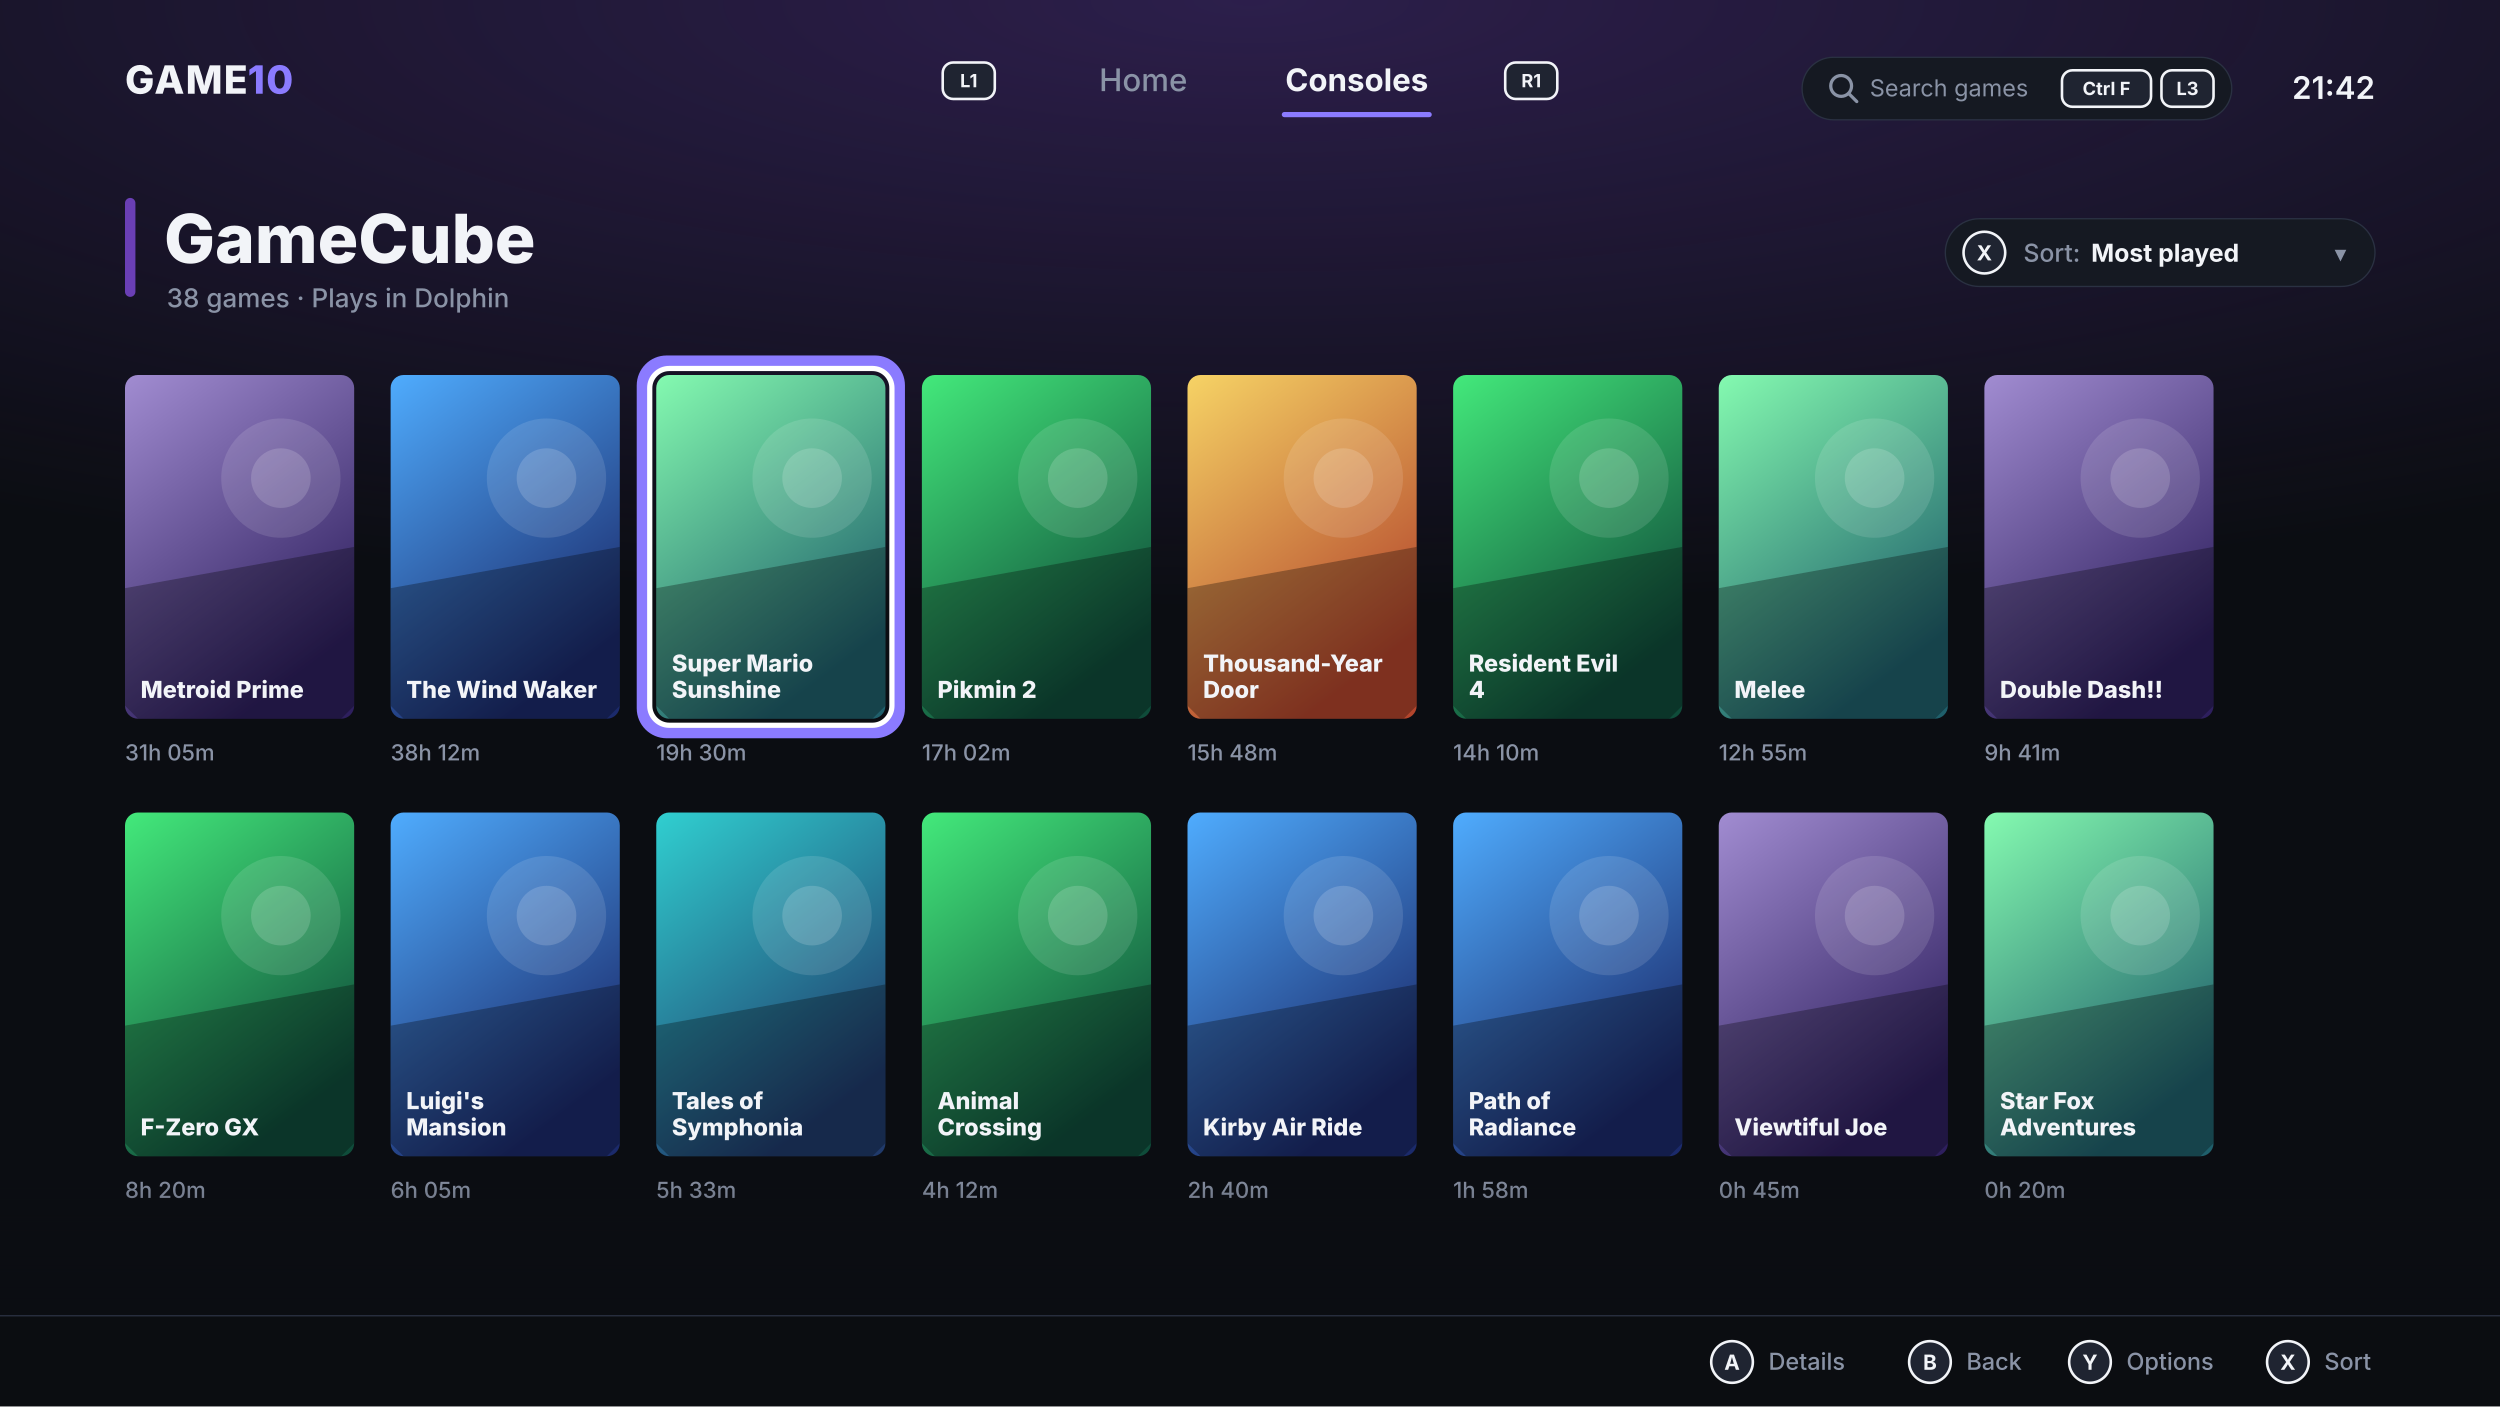
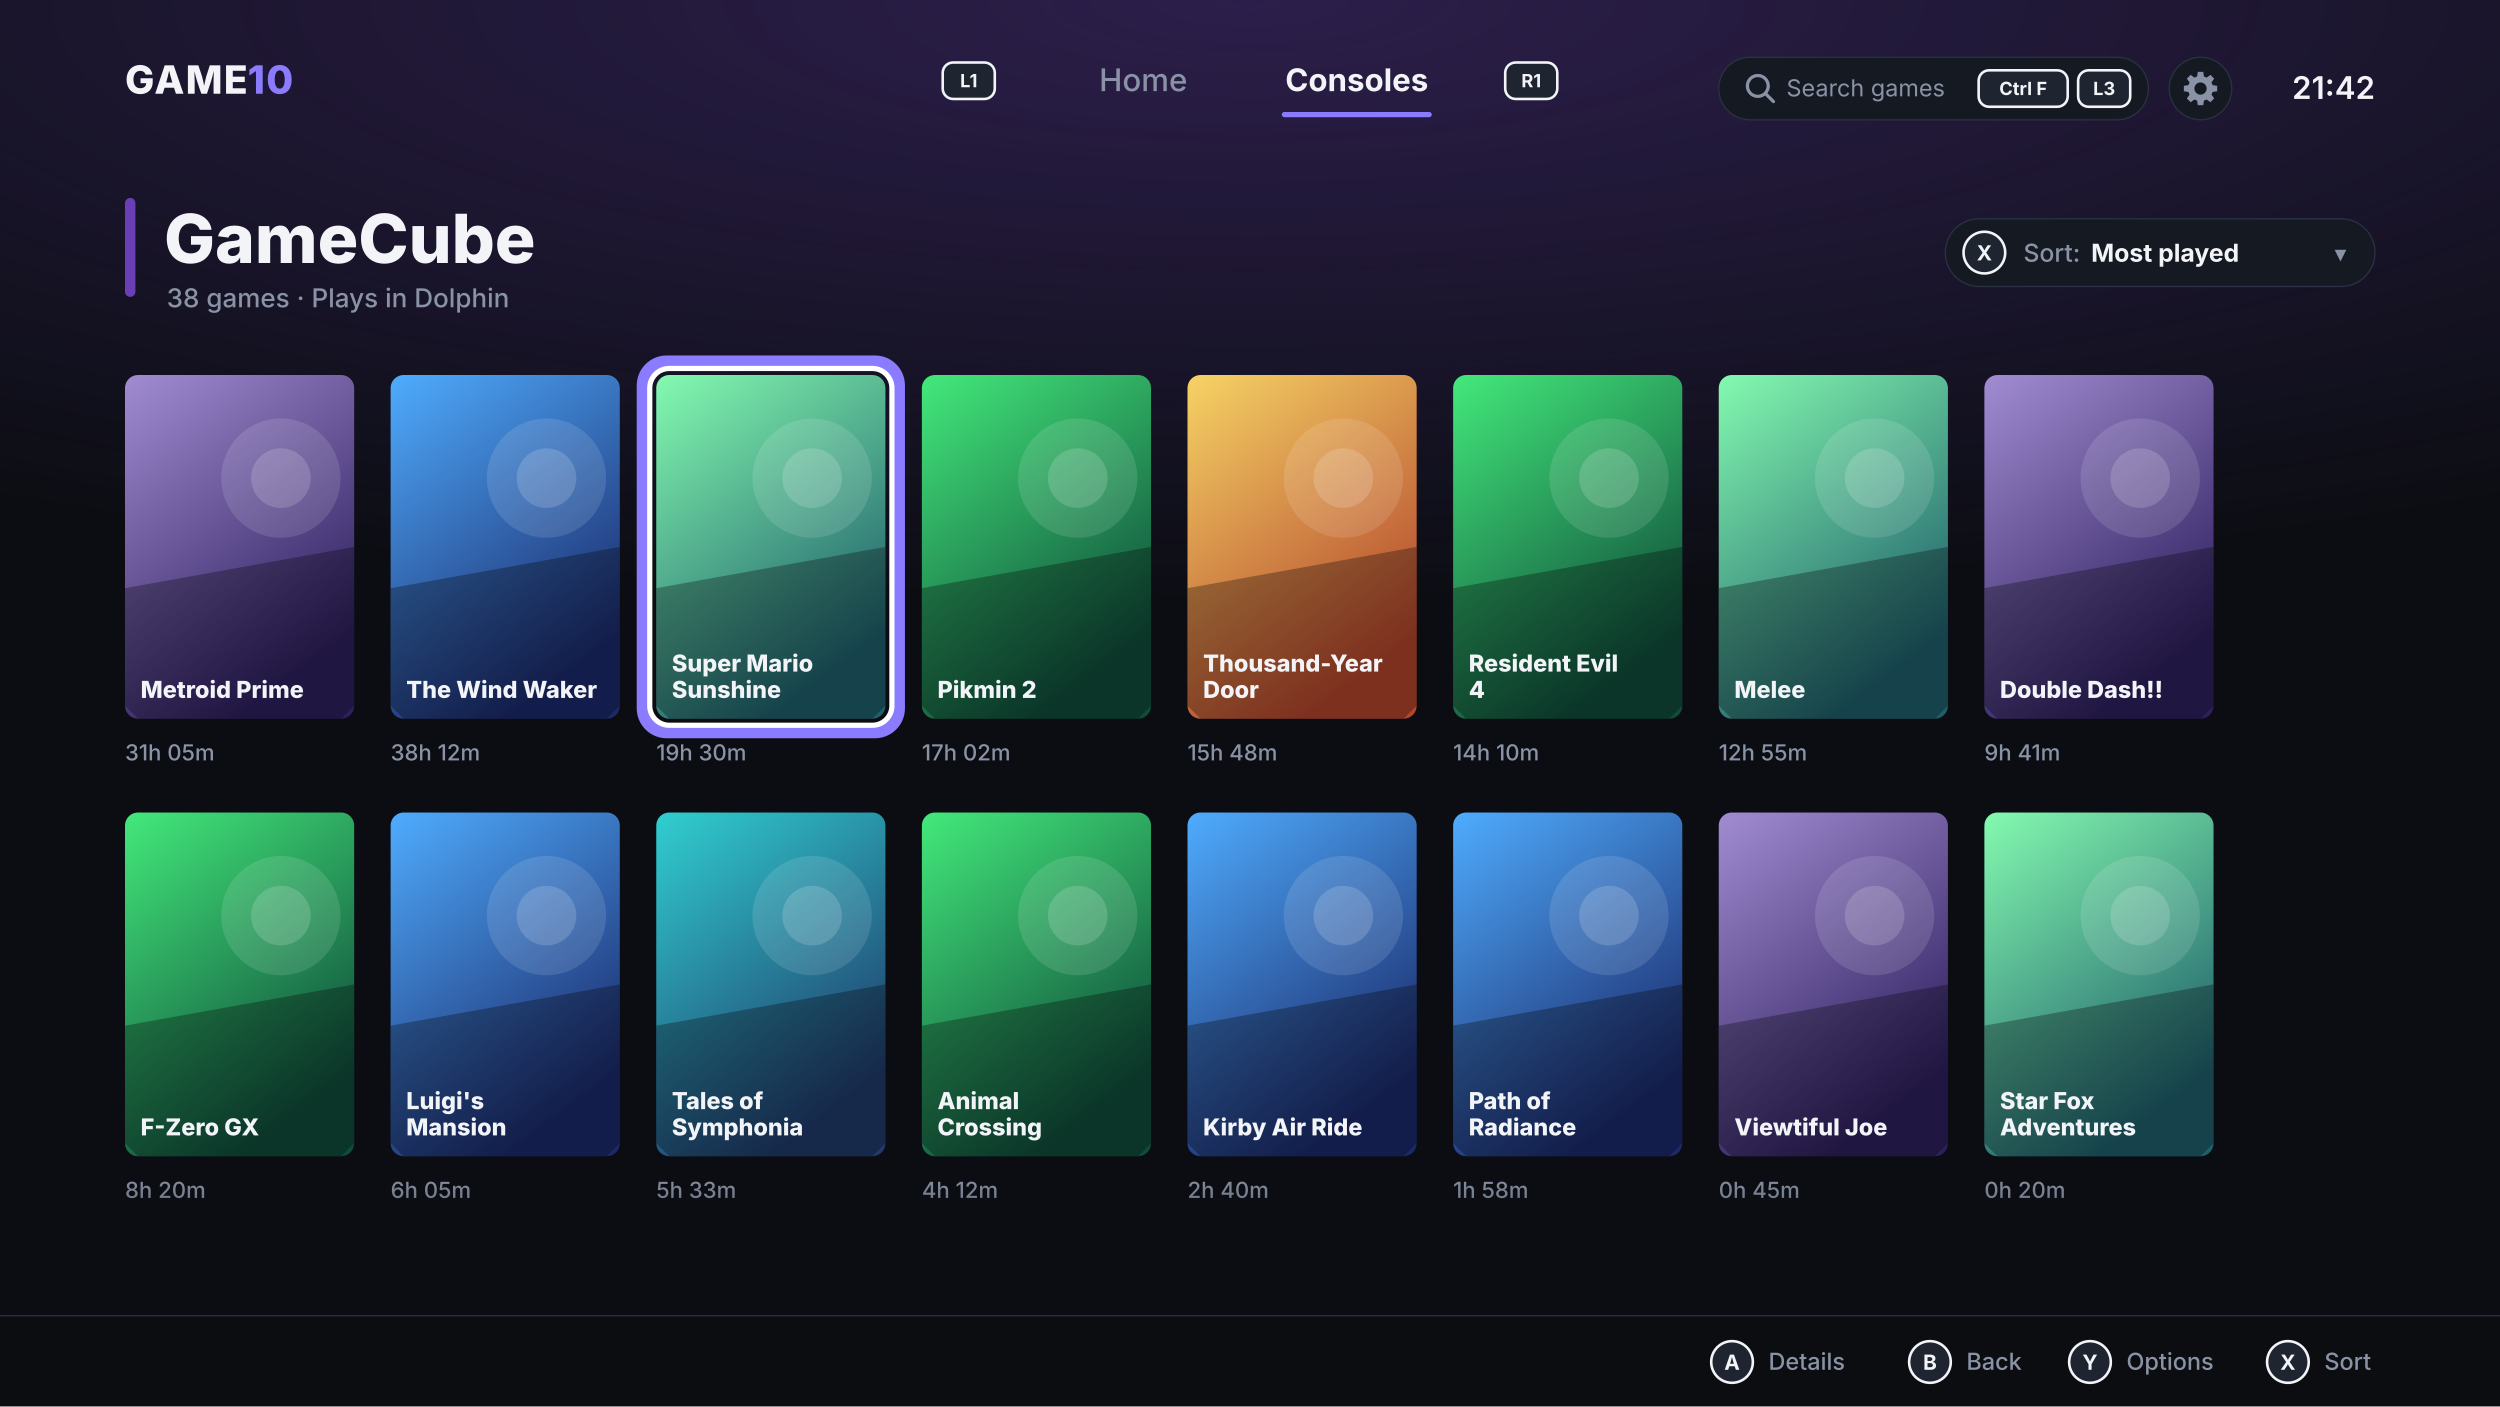
<svg xmlns="http://www.w3.org/2000/svg" width="1920" height="1080" viewBox="0 0 1920 1080">
  <defs>
    <radialGradient id="rg1" cx="0.5" cy="0" r="0.9">
      <stop offset="0" stop-color="#6A3FB5" stop-opacity="0.35" />
      <stop offset="1" stop-color="#6A3FB5" stop-opacity="0" />
    </radialGradient>
    <linearGradient id="lg2" x1="0" y1="0" x2="0.5" y2="1">
      <stop offset="0" stop-color="#A18CD1" stop-opacity="1" />
      <stop offset="1" stop-color="#2E1F5E" stop-opacity="1" />
    </linearGradient>
    <linearGradient id="lg3" x1="0" y1="0" x2="0.5" y2="1">
      <stop offset="0" stop-color="#4FACFE" stop-opacity="1" />
      <stop offset="1" stop-color="#1B2A6B" stop-opacity="1" />
    </linearGradient>
    <linearGradient id="lg4" x1="0" y1="0" x2="0.5" y2="1">
      <stop offset="0" stop-color="#84FAB0" stop-opacity="1" />
      <stop offset="1" stop-color="#1F5F6B" stop-opacity="1" />
    </linearGradient>
    <linearGradient id="lg5" x1="0" y1="0" x2="0.5" y2="1">
      <stop offset="0" stop-color="#43E97B" stop-opacity="1" />
      <stop offset="1" stop-color="#0F4C3A" stop-opacity="1" />
    </linearGradient>
    <linearGradient id="lg6" x1="0" y1="0" x2="0.5" y2="1">
      <stop offset="0" stop-color="#F6D365" stop-opacity="1" />
      <stop offset="1" stop-color="#B3452C" stop-opacity="1" />
    </linearGradient>
    <linearGradient id="lg7" x1="0" y1="0" x2="0.5" y2="1">
      <stop offset="0" stop-color="#43E97B" stop-opacity="1" />
      <stop offset="1" stop-color="#0F4C3A" stop-opacity="1" />
    </linearGradient>
    <linearGradient id="lg8" x1="0" y1="0" x2="0.5" y2="1">
      <stop offset="0" stop-color="#84FAB0" stop-opacity="1" />
      <stop offset="1" stop-color="#1F5F6B" stop-opacity="1" />
    </linearGradient>
    <linearGradient id="lg9" x1="0" y1="0" x2="0.5" y2="1">
      <stop offset="0" stop-color="#A18CD1" stop-opacity="1" />
      <stop offset="1" stop-color="#2E1F5E" stop-opacity="1" />
    </linearGradient>
    <linearGradient id="lg10" x1="0" y1="0" x2="0.5" y2="1">
      <stop offset="0" stop-color="#43E97B" stop-opacity="1" />
      <stop offset="1" stop-color="#0F4C3A" stop-opacity="1" />
    </linearGradient>
    <linearGradient id="lg11" x1="0" y1="0" x2="0.5" y2="1">
      <stop offset="0" stop-color="#4FACFE" stop-opacity="1" />
      <stop offset="1" stop-color="#1B2A6B" stop-opacity="1" />
    </linearGradient>
    <linearGradient id="lg12" x1="0" y1="0" x2="0.5" y2="1">
      <stop offset="0" stop-color="#30CFD0" stop-opacity="1" />
      <stop offset="1" stop-color="#203A6B" stop-opacity="1" />
    </linearGradient>
    <linearGradient id="lg13" x1="0" y1="0" x2="0.5" y2="1">
      <stop offset="0" stop-color="#43E97B" stop-opacity="1" />
      <stop offset="1" stop-color="#0F4C3A" stop-opacity="1" />
    </linearGradient>
    <linearGradient id="lg14" x1="0" y1="0" x2="0.5" y2="1">
      <stop offset="0" stop-color="#4FACFE" stop-opacity="1" />
      <stop offset="1" stop-color="#1B2A6B" stop-opacity="1" />
    </linearGradient>
    <linearGradient id="lg15" x1="0" y1="0" x2="0.5" y2="1">
      <stop offset="0" stop-color="#4FACFE" stop-opacity="1" />
      <stop offset="1" stop-color="#1B2A6B" stop-opacity="1" />
    </linearGradient>
    <linearGradient id="lg16" x1="0" y1="0" x2="0.5" y2="1">
      <stop offset="0" stop-color="#A18CD1" stop-opacity="1" />
      <stop offset="1" stop-color="#2E1F5E" stop-opacity="1" />
    </linearGradient>
    <linearGradient id="lg17" x1="0" y1="0" x2="0.5" y2="1">
      <stop offset="0" stop-color="#84FAB0" stop-opacity="1" />
      <stop offset="1" stop-color="#1F5F6B" stop-opacity="1" />
    </linearGradient>
    <linearGradient id="lg18" x1="0" y1="0" x2="0" y2="1">
      <stop offset="0" stop-color="#0B0D12" stop-opacity="0" />
      <stop offset="1" stop-color="#0B0D12" stop-opacity="1" />
    </linearGradient>
  </defs>
  <rect x="0.0" y="0.0" width="1920.0" height="1080.0" rx="0" fill="#0B0D12" fill-opacity="1" />
  <rect x="0.0" y="0.0" width="1920.0" height="520.0" rx="0" fill="url(#rg1)" fill-opacity="1" />
  <text x="96" y="72" font-family="Inter, 'Helvetica Neue', Arial, sans-serif" font-size="30" font-weight="800" fill="#F2F4F8" letter-spacing="1">GAME<tspan fill="#8B7BFF">10</tspan>
  </text>
  <rect x="724.0" y="48.0" width="40.0" height="28.0" rx="8" fill="#1F2431" fill-opacity="1" stroke="#F2F4F8" stroke-width="2" />
  <text x="744.0" y="67.0" font-family="Inter, 'Helvetica Neue', Arial, sans-serif" font-size="14" font-weight="700" fill="#F2F4F8" fill-opacity="1" text-anchor="middle" letter-spacing="0">L1</text>
  <rect x="1156.0" y="48.0" width="40.0" height="28.0" rx="8" fill="#1F2431" fill-opacity="1" stroke="#F2F4F8" stroke-width="2" />
  <text x="1176.0" y="67.0" font-family="Inter, 'Helvetica Neue', Arial, sans-serif" font-size="14" font-weight="700" fill="#F2F4F8" fill-opacity="1" text-anchor="middle" letter-spacing="0">R1</text>
  <text x="878.0" y="70.0" font-family="Inter, 'Helvetica Neue', Arial, sans-serif" font-size="24" font-weight="500" fill="#8A93A6" fill-opacity="1" text-anchor="middle" letter-spacing="0">Home</text>
  <text x="1042.0" y="70.0" font-family="Inter, 'Helvetica Neue', Arial, sans-serif" font-size="24" font-weight="700" fill="#F2F4F8" fill-opacity="1" text-anchor="middle" letter-spacing="0">Consoles</text>
  <rect x="984.4" y="86.0" width="115.2" height="4.0" rx="2" fill="#8B7BFF" fill-opacity="1" />
-   <rect x="1384.0" y="44.0" width="330.0" height="48.0" rx="24" fill="#151922" fill-opacity="1" stroke="#2A3142" stroke-width="1" />
-   <circle cx="1414.0" cy="66.0" r="8.0" fill="none" fill-opacity="1" stroke="#8A93A6" stroke-width="2.5" />
-   <line x1="1420" y1="72" x2="1426" y2="78" stroke="#8A93A6" stroke-width="2.5" stroke-linecap="round" />
-   <text x="1436.0" y="74.0" font-family="Inter, 'Helvetica Neue', Arial, sans-serif" font-size="18" font-weight="400" fill="#8A93A6" fill-opacity="1" text-anchor="start" letter-spacing="0">Search games</text>
-   <rect x="1660.0" y="54.0" width="40.0" height="28.0" rx="8" fill="#1F2431" fill-opacity="1" stroke="#F2F4F8" stroke-width="2" />
-   <text x="1680.0" y="73.0" font-family="Inter, 'Helvetica Neue', Arial, sans-serif" font-size="14" font-weight="700" fill="#F2F4F8" fill-opacity="1" text-anchor="middle" letter-spacing="0">L3</text>
-   <rect x="1583.6" y="54.0" width="68.4" height="28.0" rx="8" fill="#1F2431" fill-opacity="1" stroke="#F2F4F8" stroke-width="2" />
-   <text x="1617.8" y="73.0" font-family="Inter, 'Helvetica Neue', Arial, sans-serif" font-size="14" font-weight="700" fill="#F2F4F8" fill-opacity="1" text-anchor="middle" letter-spacing="0">Ctrl F</text>
+   <rect x="1320.0" y="44.0" width="330.0" height="48.0" rx="24" fill="#151922" fill-opacity="1" stroke="#2A3142" stroke-width="1" />
+   <circle cx="1350.0" cy="66.0" r="8.0" fill="none" fill-opacity="1" stroke="#8A93A6" stroke-width="2.5" />
+   <line x1="1356" y1="72" x2="1362" y2="78" stroke="#8A93A6" stroke-width="2.5" stroke-linecap="round" />
+   <text x="1372.0" y="74.0" font-family="Inter, 'Helvetica Neue', Arial, sans-serif" font-size="18" font-weight="400" fill="#8A93A6" fill-opacity="1" text-anchor="start" letter-spacing="0">Search games</text>
+   <rect x="1596.0" y="54.0" width="40.0" height="28.0" rx="8" fill="#1F2431" fill-opacity="1" stroke="#F2F4F8" stroke-width="2" />
+   <text x="1616.0" y="73.0" font-family="Inter, 'Helvetica Neue', Arial, sans-serif" font-size="14" font-weight="700" fill="#F2F4F8" fill-opacity="1" text-anchor="middle" letter-spacing="0">L3</text>
+   <rect x="1519.6" y="54.0" width="68.4" height="28.0" rx="8" fill="#1F2431" fill-opacity="1" stroke="#F2F4F8" stroke-width="2" />
+   <text x="1553.8" y="73.0" font-family="Inter, 'Helvetica Neue', Arial, sans-serif" font-size="14" font-weight="700" fill="#F2F4F8" fill-opacity="1" text-anchor="middle" letter-spacing="0">Ctrl F</text>
+   <circle cx="1690.0" cy="68.0" r="24.0" fill="#151922" fill-opacity="1" stroke="#2A3142" stroke-width="1" />
+   <polygon points="1699.3,65.4 1702.8,65.9 1702.8,70.1 1699.3,70.6 1698.4,72.7 1700.5,75.6 1697.6,78.5 1694.7,76.4 1692.6,77.3 1692.1,80.8 1687.9,80.8 1687.4,77.3 1685.3,76.4 1682.4,78.5 1679.5,75.6 1681.6,72.7 1680.7,70.6 1677.2,70.1 1677.2,65.9 1680.7,65.4 1681.6,63.3 1679.5,60.4 1682.4,57.5 1685.3,59.6 1687.4,58.7 1687.9,55.2 1692.1,55.2 1692.6,58.7 1694.7,59.6 1697.6,57.5 1700.5,60.4 1698.4,63.3" fill="#8A93A6" />
+   <circle cx="1690.0" cy="68.0" r="4.7" fill="#151922" fill-opacity="1" />
  <text x="1824.0" y="76.0" font-family="Inter, 'Helvetica Neue', Arial, sans-serif" font-size="24" font-weight="600" fill="#F2F4F8" fill-opacity="1" text-anchor="end" letter-spacing="0">21:42</text>
  <rect x="96.0" y="152.0" width="8.0" height="76.0" rx="4" fill="#6A3FB5" fill-opacity="1" />
  <text x="126.0" y="202.0" font-family="Inter, 'Helvetica Neue', Arial, sans-serif" font-size="52" font-weight="800" fill="#F2F4F8" fill-opacity="1" text-anchor="start" letter-spacing="0">GameCube</text>
  <text x="128.0" y="236.0" font-family="Inter, 'Helvetica Neue', Arial, sans-serif" font-size="20" font-weight="500" fill="#8A93A6" fill-opacity="1" text-anchor="start" letter-spacing="0">38 games  ·  Plays in Dolphin</text>
  <rect x="1494.0" y="168.0" width="330.0" height="52.0" rx="26" fill="#151922" fill-opacity="1" stroke="#2A3142" stroke-width="1" />
  <circle cx="1524.0" cy="194.0" r="16.0" fill="#1F2431" fill-opacity="1" stroke="#F2F4F8" stroke-width="2" />
  <text x="1524.0" y="200.0" font-family="Inter, 'Helvetica Neue', Arial, sans-serif" font-size="16" font-weight="700" fill="#F2F4F8" fill-opacity="1" text-anchor="middle" letter-spacing="0">X</text>
  <text x="1554.0" y="201.0" font-family="Inter, 'Helvetica Neue', Arial, sans-serif" font-size="19" font-weight="500" fill="#8A93A6" fill-opacity="1" text-anchor="start" letter-spacing="0">Sort:</text>
  <text x="1606.0" y="201.0" font-family="Inter, 'Helvetica Neue', Arial, sans-serif" font-size="19" font-weight="700" fill="#F2F4F8" fill-opacity="1" text-anchor="start" letter-spacing="0">Most played</text>
  <text x="1802.0" y="201.0" font-family="Inter, 'Helvetica Neue', Arial, sans-serif" font-size="18" font-weight="700" fill="#8A93A6" fill-opacity="1" text-anchor="end" letter-spacing="0">▾</text>
  <rect x="96.0" y="288.0" width="176.0" height="264.0" rx="10" fill="url(#lg2)" fill-opacity="1" />
  <circle cx="215.7" cy="367.2" r="45.8" fill="#FFFFFF" fill-opacity="0.12" />
  <circle cx="215.7" cy="367.2" r="22.9" fill="#FFFFFF" fill-opacity="0.16" />
  <polygon points="96,451.7 272,420.0 272,542.0 262,552.0 106,552.0 96,542.0" fill="#000000" fill-opacity=".3" />
  <text x="108.0" y="536.0" font-family="Inter, 'Helvetica Neue', Arial, sans-serif" font-size="18" font-weight="800" fill="#F2F4F8" fill-opacity="1" text-anchor="start" letter-spacing="0">Metroid Prime</text>
  <text x="96.0" y="584.0" font-family="Inter, 'Helvetica Neue', Arial, sans-serif" font-size="17" font-weight="500" fill="#8A93A6" fill-opacity="1" text-anchor="start" letter-spacing="0">31h 05m</text>
  <rect x="300.0" y="288.0" width="176.0" height="264.0" rx="10" fill="url(#lg3)" fill-opacity="1" />
  <circle cx="419.7" cy="367.2" r="45.8" fill="#FFFFFF" fill-opacity="0.12" />
  <circle cx="419.7" cy="367.2" r="22.9" fill="#FFFFFF" fill-opacity="0.16" />
  <polygon points="300,451.7 476,420.0 476,542.0 466,552.0 310,552.0 300,542.0" fill="#000000" fill-opacity=".3" />
  <text x="312.0" y="536.0" font-family="Inter, 'Helvetica Neue', Arial, sans-serif" font-size="18" font-weight="800" fill="#F2F4F8" fill-opacity="1" text-anchor="start" letter-spacing="0">The Wind Waker</text>
  <text x="300.0" y="584.0" font-family="Inter, 'Helvetica Neue', Arial, sans-serif" font-size="17" font-weight="500" fill="#8A93A6" fill-opacity="1" text-anchor="start" letter-spacing="0">38h 12m</text>
  <rect x="494.0" y="278.0" width="196.0" height="284.0" rx="18" fill="none" fill-opacity="0.4" stroke="#8B7BFF" stroke-width="10" />
  <rect x="499.0" y="283.0" width="186.0" height="274.0" rx="15" fill="none" fill-opacity="1" stroke="#FFFFFF" stroke-width="4" />
  <rect x="504.0" y="288.0" width="176.0" height="264.0" rx="10" fill="url(#lg4)" fill-opacity="1" />
  <circle cx="623.7" cy="367.2" r="45.8" fill="#FFFFFF" fill-opacity="0.12" />
  <circle cx="623.7" cy="367.2" r="22.9" fill="#FFFFFF" fill-opacity="0.16" />
  <polygon points="504,451.7 680,420.0 680,542.0 670,552.0 514,552.0 504,542.0" fill="#000000" fill-opacity=".3" />
  <text x="516.0" y="515.8" font-family="Inter, 'Helvetica Neue', Arial, sans-serif" font-size="18" font-weight="800" fill="#F2F4F8" fill-opacity="1" text-anchor="start" letter-spacing="0">Super Mario</text>
  <text x="516.0" y="536.0" font-family="Inter, 'Helvetica Neue', Arial, sans-serif" font-size="18" font-weight="800" fill="#F2F4F8" fill-opacity="1" text-anchor="start" letter-spacing="0">Sunshine</text>
  <text x="504.0" y="584.0" font-family="Inter, 'Helvetica Neue', Arial, sans-serif" font-size="17" font-weight="500" fill="#8A93A6" fill-opacity="1" text-anchor="start" letter-spacing="0">19h 30m</text>
  <rect x="708.0" y="288.0" width="176.0" height="264.0" rx="10" fill="url(#lg5)" fill-opacity="1" />
  <circle cx="827.7" cy="367.2" r="45.8" fill="#FFFFFF" fill-opacity="0.12" />
  <circle cx="827.7" cy="367.2" r="22.9" fill="#FFFFFF" fill-opacity="0.16" />
  <polygon points="708,451.7 884,420.0 884,542.0 874,552.0 718,552.0 708,542.0" fill="#000000" fill-opacity=".3" />
  <text x="720.0" y="536.0" font-family="Inter, 'Helvetica Neue', Arial, sans-serif" font-size="18" font-weight="800" fill="#F2F4F8" fill-opacity="1" text-anchor="start" letter-spacing="0">Pikmin 2</text>
  <text x="708.0" y="584.0" font-family="Inter, 'Helvetica Neue', Arial, sans-serif" font-size="17" font-weight="500" fill="#8A93A6" fill-opacity="1" text-anchor="start" letter-spacing="0">17h 02m</text>
  <rect x="912.0" y="288.0" width="176.0" height="264.0" rx="10" fill="url(#lg6)" fill-opacity="1" />
  <circle cx="1031.7" cy="367.2" r="45.8" fill="#FFFFFF" fill-opacity="0.12" />
  <circle cx="1031.7" cy="367.2" r="22.9" fill="#FFFFFF" fill-opacity="0.16" />
  <polygon points="912,451.7 1088,420.0 1088,542.0 1078,552.0 922,552.0 912,542.0" fill="#000000" fill-opacity=".3" />
  <text x="924.0" y="515.8" font-family="Inter, 'Helvetica Neue', Arial, sans-serif" font-size="18" font-weight="800" fill="#F2F4F8" fill-opacity="1" text-anchor="start" letter-spacing="0">Thousand-Year</text>
  <text x="924.0" y="536.0" font-family="Inter, 'Helvetica Neue', Arial, sans-serif" font-size="18" font-weight="800" fill="#F2F4F8" fill-opacity="1" text-anchor="start" letter-spacing="0">Door</text>
  <text x="912.0" y="584.0" font-family="Inter, 'Helvetica Neue', Arial, sans-serif" font-size="17" font-weight="500" fill="#8A93A6" fill-opacity="1" text-anchor="start" letter-spacing="0">15h 48m</text>
  <rect x="1116.0" y="288.0" width="176.0" height="264.0" rx="10" fill="url(#lg7)" fill-opacity="1" />
  <circle cx="1235.7" cy="367.2" r="45.8" fill="#FFFFFF" fill-opacity="0.12" />
  <circle cx="1235.7" cy="367.2" r="22.9" fill="#FFFFFF" fill-opacity="0.16" />
  <polygon points="1116,451.7 1292,420.0 1292,542.0 1282,552.0 1126,552.0 1116,542.0" fill="#000000" fill-opacity=".3" />
  <text x="1128.0" y="515.8" font-family="Inter, 'Helvetica Neue', Arial, sans-serif" font-size="18" font-weight="800" fill="#F2F4F8" fill-opacity="1" text-anchor="start" letter-spacing="0">Resident Evil</text>
  <text x="1128.0" y="536.0" font-family="Inter, 'Helvetica Neue', Arial, sans-serif" font-size="18" font-weight="800" fill="#F2F4F8" fill-opacity="1" text-anchor="start" letter-spacing="0">4</text>
  <text x="1116.0" y="584.0" font-family="Inter, 'Helvetica Neue', Arial, sans-serif" font-size="17" font-weight="500" fill="#8A93A6" fill-opacity="1" text-anchor="start" letter-spacing="0">14h 10m</text>
  <rect x="1320.0" y="288.0" width="176.0" height="264.0" rx="10" fill="url(#lg8)" fill-opacity="1" />
  <circle cx="1439.7" cy="367.2" r="45.8" fill="#FFFFFF" fill-opacity="0.12" />
  <circle cx="1439.7" cy="367.2" r="22.9" fill="#FFFFFF" fill-opacity="0.16" />
  <polygon points="1320,451.7 1496,420.0 1496,542.0 1486,552.0 1330,552.0 1320,542.0" fill="#000000" fill-opacity=".3" />
  <text x="1332.0" y="536.0" font-family="Inter, 'Helvetica Neue', Arial, sans-serif" font-size="18" font-weight="800" fill="#F2F4F8" fill-opacity="1" text-anchor="start" letter-spacing="0">Melee</text>
  <text x="1320.0" y="584.0" font-family="Inter, 'Helvetica Neue', Arial, sans-serif" font-size="17" font-weight="500" fill="#8A93A6" fill-opacity="1" text-anchor="start" letter-spacing="0">12h 55m</text>
  <rect x="1524.0" y="288.0" width="176.0" height="264.0" rx="10" fill="url(#lg9)" fill-opacity="1" />
  <circle cx="1643.7" cy="367.2" r="45.8" fill="#FFFFFF" fill-opacity="0.12" />
  <circle cx="1643.7" cy="367.2" r="22.9" fill="#FFFFFF" fill-opacity="0.16" />
  <polygon points="1524,451.7 1700,420.0 1700,542.0 1690,552.0 1534,552.0 1524,542.0" fill="#000000" fill-opacity=".3" />
  <text x="1536.0" y="536.0" font-family="Inter, 'Helvetica Neue', Arial, sans-serif" font-size="18" font-weight="800" fill="#F2F4F8" fill-opacity="1" text-anchor="start" letter-spacing="0">Double Dash!!</text>
  <text x="1524.0" y="584.0" font-family="Inter, 'Helvetica Neue', Arial, sans-serif" font-size="17" font-weight="500" fill="#8A93A6" fill-opacity="1" text-anchor="start" letter-spacing="0">9h 41m</text>
  <rect x="96.0" y="624.0" width="176.0" height="264.0" rx="10" fill="url(#lg10)" fill-opacity="1" />
  <circle cx="215.7" cy="703.2" r="45.8" fill="#FFFFFF" fill-opacity="0.12" />
  <circle cx="215.7" cy="703.2" r="22.9" fill="#FFFFFF" fill-opacity="0.16" />
  <polygon points="96,787.7 272,756.0 272,878.0 262,888.0 106,888.0 96,878.0" fill="#000000" fill-opacity=".3" />
  <text x="108.0" y="872.0" font-family="Inter, 'Helvetica Neue', Arial, sans-serif" font-size="18" font-weight="800" fill="#F2F4F8" fill-opacity="1" text-anchor="start" letter-spacing="0">F-Zero GX</text>
  <text x="96.0" y="920.0" font-family="Inter, 'Helvetica Neue', Arial, sans-serif" font-size="17" font-weight="500" fill="#8A93A6" fill-opacity="1" text-anchor="start" letter-spacing="0">8h 20m</text>
  <rect x="300.0" y="624.0" width="176.0" height="264.0" rx="10" fill="url(#lg11)" fill-opacity="1" />
  <circle cx="419.7" cy="703.2" r="45.8" fill="#FFFFFF" fill-opacity="0.12" />
  <circle cx="419.7" cy="703.2" r="22.9" fill="#FFFFFF" fill-opacity="0.16" />
  <polygon points="300,787.7 476,756.0 476,878.0 466,888.0 310,888.0 300,878.0" fill="#000000" fill-opacity=".3" />
  <text x="312.0" y="851.8" font-family="Inter, 'Helvetica Neue', Arial, sans-serif" font-size="18" font-weight="800" fill="#F2F4F8" fill-opacity="1" text-anchor="start" letter-spacing="0">Luigi's</text>
  <text x="312.0" y="872.0" font-family="Inter, 'Helvetica Neue', Arial, sans-serif" font-size="18" font-weight="800" fill="#F2F4F8" fill-opacity="1" text-anchor="start" letter-spacing="0">Mansion</text>
  <text x="300.0" y="920.0" font-family="Inter, 'Helvetica Neue', Arial, sans-serif" font-size="17" font-weight="500" fill="#8A93A6" fill-opacity="1" text-anchor="start" letter-spacing="0">6h 05m</text>
  <rect x="504.0" y="624.0" width="176.0" height="264.0" rx="10" fill="url(#lg12)" fill-opacity="1" />
  <circle cx="623.7" cy="703.2" r="45.8" fill="#FFFFFF" fill-opacity="0.12" />
  <circle cx="623.7" cy="703.2" r="22.9" fill="#FFFFFF" fill-opacity="0.16" />
  <polygon points="504,787.7 680,756.0 680,878.0 670,888.0 514,888.0 504,878.0" fill="#000000" fill-opacity=".3" />
  <text x="516.0" y="851.8" font-family="Inter, 'Helvetica Neue', Arial, sans-serif" font-size="18" font-weight="800" fill="#F2F4F8" fill-opacity="1" text-anchor="start" letter-spacing="0">Tales of</text>
  <text x="516.0" y="872.0" font-family="Inter, 'Helvetica Neue', Arial, sans-serif" font-size="18" font-weight="800" fill="#F2F4F8" fill-opacity="1" text-anchor="start" letter-spacing="0">Symphonia</text>
  <text x="504.0" y="920.0" font-family="Inter, 'Helvetica Neue', Arial, sans-serif" font-size="17" font-weight="500" fill="#8A93A6" fill-opacity="1" text-anchor="start" letter-spacing="0">5h 33m</text>
  <rect x="708.0" y="624.0" width="176.0" height="264.0" rx="10" fill="url(#lg13)" fill-opacity="1" />
  <circle cx="827.7" cy="703.2" r="45.8" fill="#FFFFFF" fill-opacity="0.12" />
  <circle cx="827.7" cy="703.2" r="22.9" fill="#FFFFFF" fill-opacity="0.16" />
  <polygon points="708,787.7 884,756.0 884,878.0 874,888.0 718,888.0 708,878.0" fill="#000000" fill-opacity=".3" />
  <text x="720.0" y="851.8" font-family="Inter, 'Helvetica Neue', Arial, sans-serif" font-size="18" font-weight="800" fill="#F2F4F8" fill-opacity="1" text-anchor="start" letter-spacing="0">Animal</text>
  <text x="720.0" y="872.0" font-family="Inter, 'Helvetica Neue', Arial, sans-serif" font-size="18" font-weight="800" fill="#F2F4F8" fill-opacity="1" text-anchor="start" letter-spacing="0">Crossing</text>
  <text x="708.0" y="920.0" font-family="Inter, 'Helvetica Neue', Arial, sans-serif" font-size="17" font-weight="500" fill="#8A93A6" fill-opacity="1" text-anchor="start" letter-spacing="0">4h 12m</text>
  <rect x="912.0" y="624.0" width="176.0" height="264.0" rx="10" fill="url(#lg14)" fill-opacity="1" />
  <circle cx="1031.7" cy="703.2" r="45.8" fill="#FFFFFF" fill-opacity="0.12" />
  <circle cx="1031.7" cy="703.2" r="22.9" fill="#FFFFFF" fill-opacity="0.16" />
  <polygon points="912,787.7 1088,756.0 1088,878.0 1078,888.0 922,888.0 912,878.0" fill="#000000" fill-opacity=".3" />
  <text x="924.0" y="872.0" font-family="Inter, 'Helvetica Neue', Arial, sans-serif" font-size="18" font-weight="800" fill="#F2F4F8" fill-opacity="1" text-anchor="start" letter-spacing="0">Kirby Air Ride</text>
  <text x="912.0" y="920.0" font-family="Inter, 'Helvetica Neue', Arial, sans-serif" font-size="17" font-weight="500" fill="#8A93A6" fill-opacity="1" text-anchor="start" letter-spacing="0">2h 40m</text>
  <rect x="1116.0" y="624.0" width="176.0" height="264.0" rx="10" fill="url(#lg15)" fill-opacity="1" />
  <circle cx="1235.7" cy="703.2" r="45.8" fill="#FFFFFF" fill-opacity="0.12" />
  <circle cx="1235.7" cy="703.2" r="22.9" fill="#FFFFFF" fill-opacity="0.16" />
  <polygon points="1116,787.7 1292,756.0 1292,878.0 1282,888.0 1126,888.0 1116,878.0" fill="#000000" fill-opacity=".3" />
  <text x="1128.0" y="851.8" font-family="Inter, 'Helvetica Neue', Arial, sans-serif" font-size="18" font-weight="800" fill="#F2F4F8" fill-opacity="1" text-anchor="start" letter-spacing="0">Path of</text>
  <text x="1128.0" y="872.0" font-family="Inter, 'Helvetica Neue', Arial, sans-serif" font-size="18" font-weight="800" fill="#F2F4F8" fill-opacity="1" text-anchor="start" letter-spacing="0">Radiance</text>
  <text x="1116.0" y="920.0" font-family="Inter, 'Helvetica Neue', Arial, sans-serif" font-size="17" font-weight="500" fill="#8A93A6" fill-opacity="1" text-anchor="start" letter-spacing="0">1h 58m</text>
  <rect x="1320.0" y="624.0" width="176.0" height="264.0" rx="10" fill="url(#lg16)" fill-opacity="1" />
  <circle cx="1439.7" cy="703.2" r="45.8" fill="#FFFFFF" fill-opacity="0.12" />
  <circle cx="1439.7" cy="703.2" r="22.9" fill="#FFFFFF" fill-opacity="0.16" />
  <polygon points="1320,787.7 1496,756.0 1496,878.0 1486,888.0 1330,888.0 1320,878.0" fill="#000000" fill-opacity=".3" />
  <text x="1332.0" y="872.0" font-family="Inter, 'Helvetica Neue', Arial, sans-serif" font-size="18" font-weight="800" fill="#F2F4F8" fill-opacity="1" text-anchor="start" letter-spacing="0">Viewtiful Joe</text>
  <text x="1320.0" y="920.0" font-family="Inter, 'Helvetica Neue', Arial, sans-serif" font-size="17" font-weight="500" fill="#8A93A6" fill-opacity="1" text-anchor="start" letter-spacing="0">0h 45m</text>
  <rect x="1524.0" y="624.0" width="176.0" height="264.0" rx="10" fill="url(#lg17)" fill-opacity="1" />
  <circle cx="1643.7" cy="703.2" r="45.8" fill="#FFFFFF" fill-opacity="0.12" />
  <circle cx="1643.7" cy="703.2" r="22.9" fill="#FFFFFF" fill-opacity="0.16" />
  <polygon points="1524,787.7 1700,756.0 1700,878.0 1690,888.0 1534,888.0 1524,878.0" fill="#000000" fill-opacity=".3" />
  <text x="1536.0" y="851.8" font-family="Inter, 'Helvetica Neue', Arial, sans-serif" font-size="18" font-weight="800" fill="#F2F4F8" fill-opacity="1" text-anchor="start" letter-spacing="0">Star Fox</text>
  <text x="1536.0" y="872.0" font-family="Inter, 'Helvetica Neue', Arial, sans-serif" font-size="18" font-weight="800" fill="#F2F4F8" fill-opacity="1" text-anchor="start" letter-spacing="0">Adventures</text>
  <text x="1524.0" y="920.0" font-family="Inter, 'Helvetica Neue', Arial, sans-serif" font-size="17" font-weight="500" fill="#8A93A6" fill-opacity="1" text-anchor="start" letter-spacing="0">0h 20m</text>
  <rect x="0.0" y="900.0" width="1920.0" height="110.0" rx="0" fill="url(#lg18)" fill-opacity="1" />
  <rect x="0.0" y="1010.0" width="1920.0" height="70.0" rx="0" fill="#0B0D12" fill-opacity="0.92" />
  <rect x="0.0" y="1010.0" width="1920.0" height="1.0" rx="0" fill="#2A3142" fill-opacity="1" />
  <text x="1785.1" y="1052.0" font-family="Inter, 'Helvetica Neue', Arial, sans-serif" font-size="18" font-weight="500" fill="#8A93A6" fill-opacity="1" text-anchor="start" letter-spacing="0">Sort</text>
  <circle cx="1757.1" cy="1046.0" r="16.0" fill="#1F2431" fill-opacity="1" stroke="#F2F4F8" stroke-width="2" />
  <text x="1757.1" y="1052.0" font-family="Inter, 'Helvetica Neue', Arial, sans-serif" font-size="16" font-weight="700" fill="#F2F4F8" fill-opacity="1" text-anchor="middle" letter-spacing="0">X</text>
  <text x="1633.1" y="1052.0" font-family="Inter, 'Helvetica Neue', Arial, sans-serif" font-size="18" font-weight="500" fill="#8A93A6" fill-opacity="1" text-anchor="start" letter-spacing="0">Options</text>
  <circle cx="1605.1" cy="1046.0" r="16.0" fill="#1F2431" fill-opacity="1" stroke="#F2F4F8" stroke-width="2" />
  <text x="1605.1" y="1052.0" font-family="Inter, 'Helvetica Neue', Arial, sans-serif" font-size="16" font-weight="700" fill="#F2F4F8" fill-opacity="1" text-anchor="middle" letter-spacing="0">Y</text>
  <text x="1510.2" y="1052.0" font-family="Inter, 'Helvetica Neue', Arial, sans-serif" font-size="18" font-weight="500" fill="#8A93A6" fill-opacity="1" text-anchor="start" letter-spacing="0">Back</text>
  <circle cx="1482.2" cy="1046.0" r="16.0" fill="#1F2431" fill-opacity="1" stroke="#F2F4F8" stroke-width="2" />
  <text x="1482.2" y="1052.0" font-family="Inter, 'Helvetica Neue', Arial, sans-serif" font-size="16" font-weight="700" fill="#F2F4F8" fill-opacity="1" text-anchor="middle" letter-spacing="0">B</text>
  <text x="1358.2" y="1052.0" font-family="Inter, 'Helvetica Neue', Arial, sans-serif" font-size="18" font-weight="500" fill="#8A93A6" fill-opacity="1" text-anchor="start" letter-spacing="0">Details</text>
  <circle cx="1330.2" cy="1046.0" r="16.0" fill="#1F2431" fill-opacity="1" stroke="#F2F4F8" stroke-width="2" />
  <text x="1330.2" y="1052.0" font-family="Inter, 'Helvetica Neue', Arial, sans-serif" font-size="16" font-weight="700" fill="#F2F4F8" fill-opacity="1" text-anchor="middle" letter-spacing="0">A</text>
</svg>
